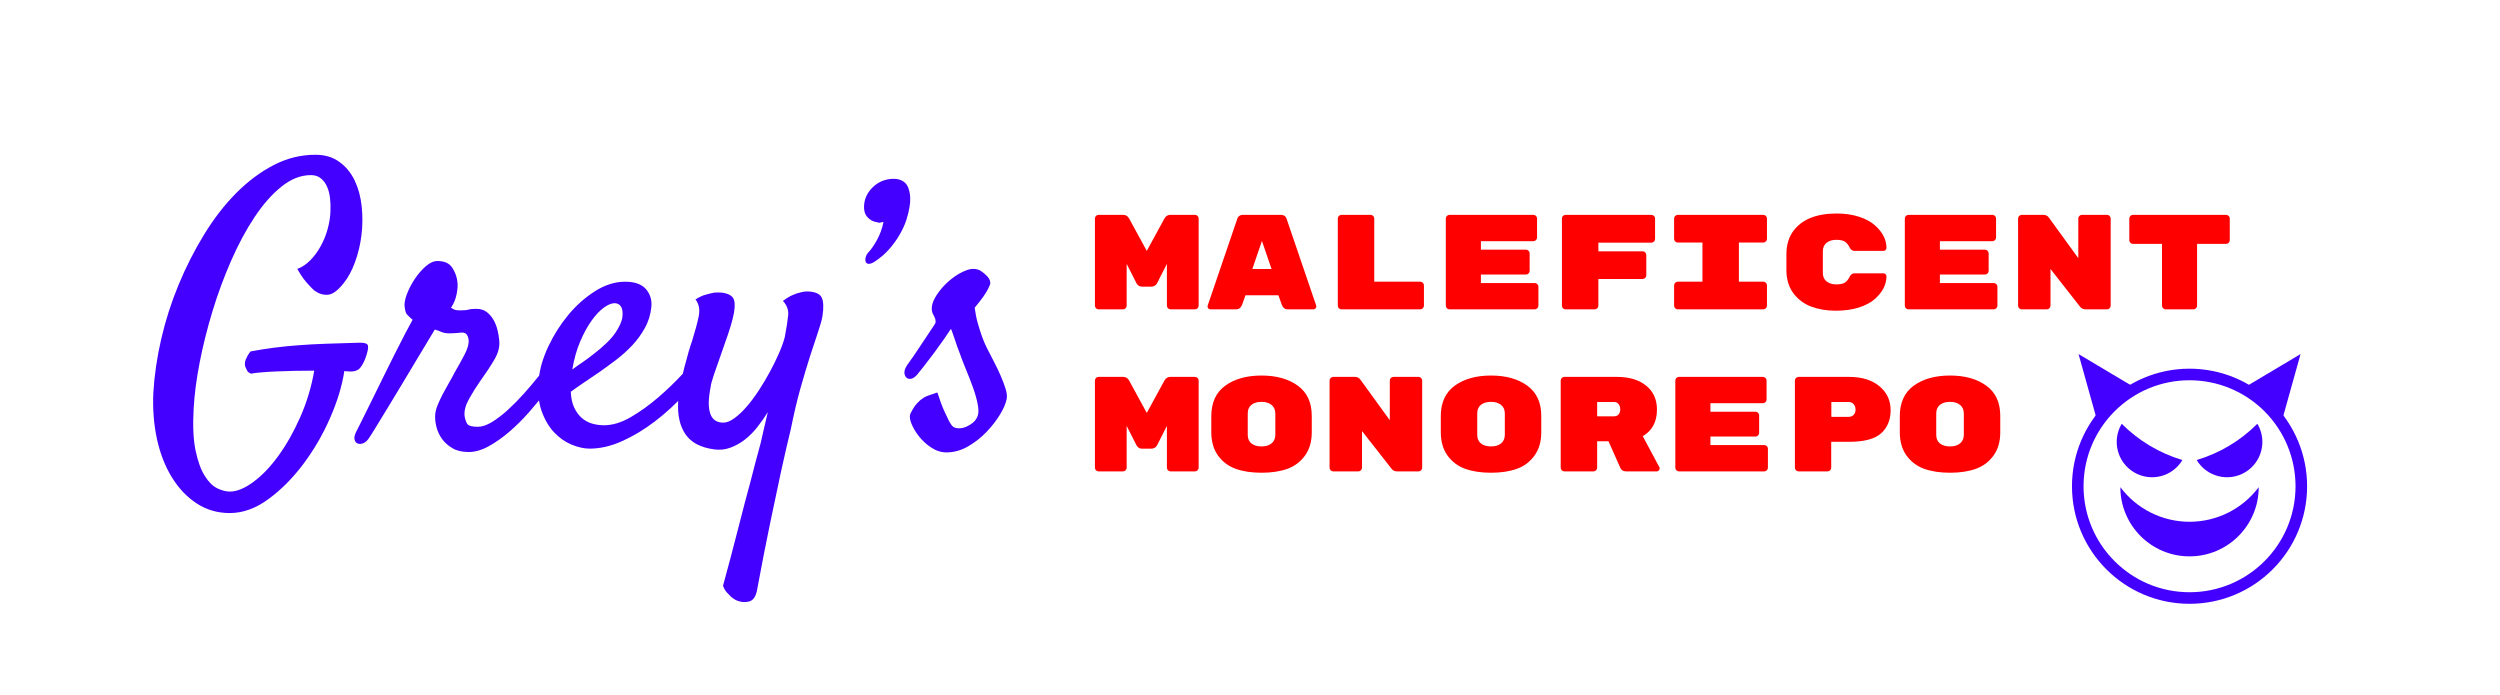
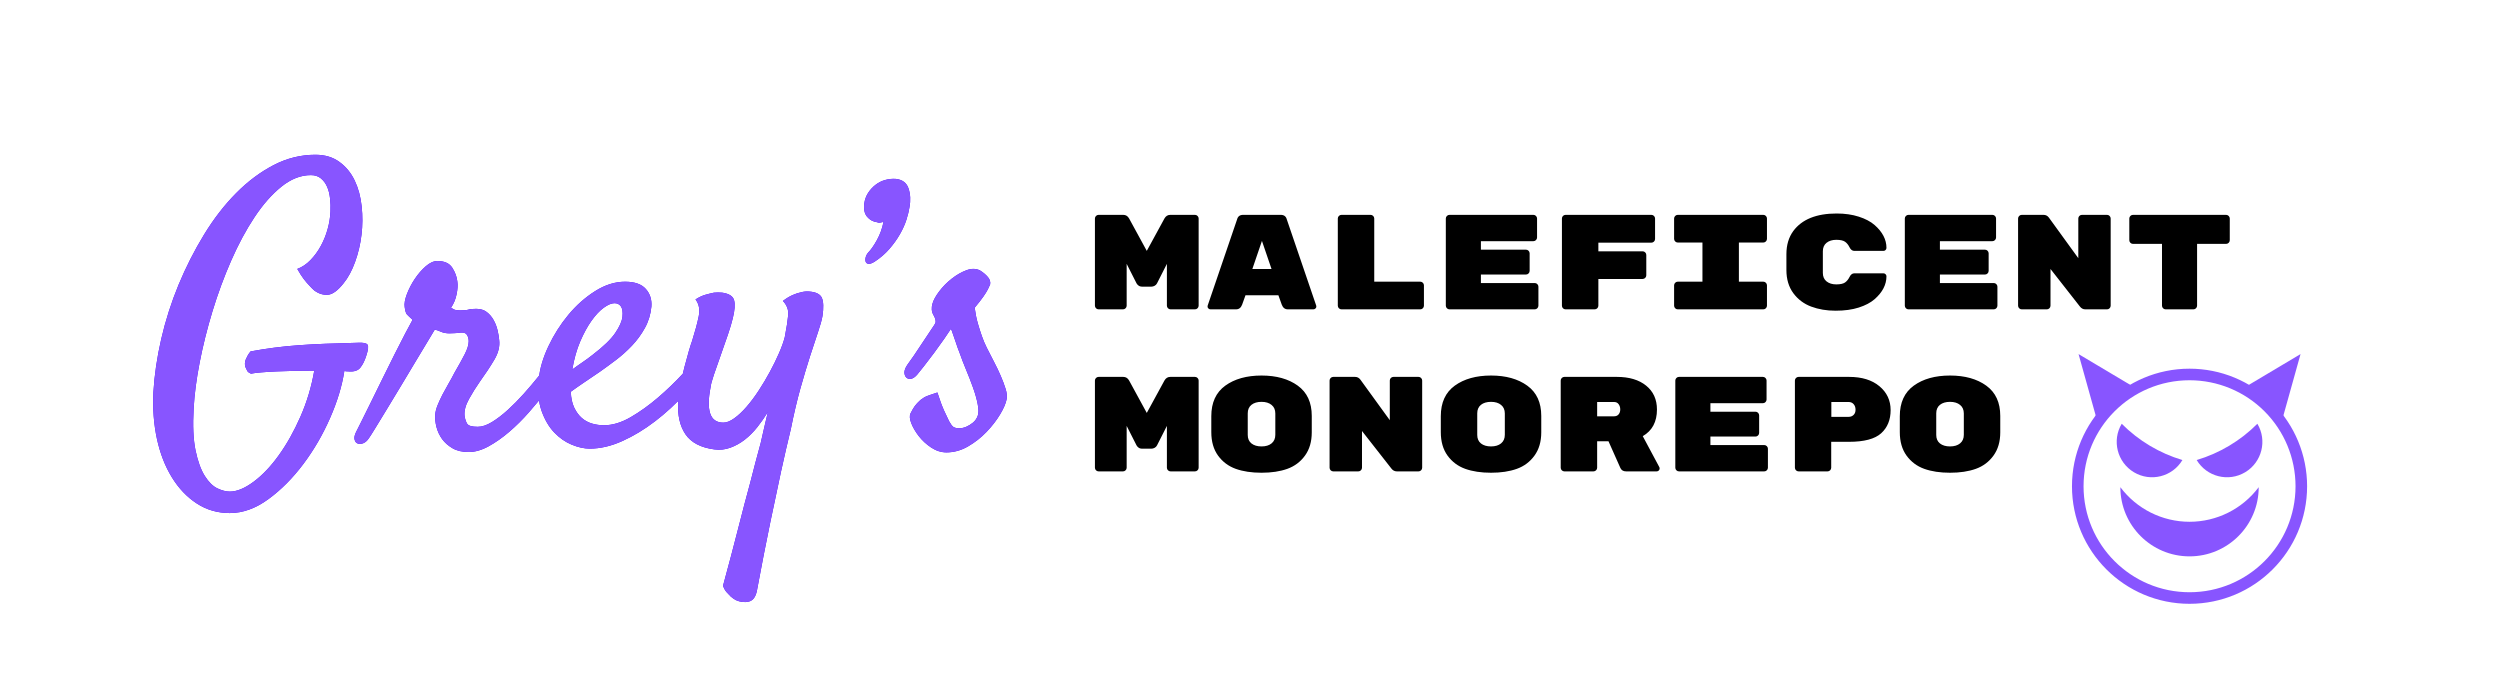
<svg xmlns="http://www.w3.org/2000/svg" version="1.1" viewBox="0.0 0.0 864.0 240.0" fill="none" stroke="none" stroke-linecap="square" stroke-miterlimit="10">
  <clipPath id="p.0">
    <path d="m0 0l864.0 0l0 240.0l-864.0 0l0 -240.0z" clip-rule="nonzero" />
  </clipPath>
  <g clip-path="url(#p.0)">
    <path fill="#000000" fill-opacity="0.0" d="m0 0l864.0 0l0 240.0l-864.0 0z" fill-rule="evenodd" />
    <path fill="#000000" fill-opacity="0.0" d="m41.92 14.924l436.85 0l0 139.15l-436.85 0z" fill-rule="evenodd" />
    <path fill="#4400ff" d="m79.435 177.315q-6.375 0 -11.453 -3.328q-5.078 -3.312 -8.594 -9.047q-3.516 -5.719 -5.156 -13.266q-1.625 -7.562 -1.234 -16.031q0.531 -8.984 2.734 -18.547q2.219 -9.578 5.984 -18.688q3.781 -9.109 8.797 -17.312q5.016 -8.203 11.062 -14.312q6.062 -6.125 12.953 -9.703q6.906 -3.594 14.469 -3.594q4.938 0 8.312 2.484q3.391 2.469 5.281 6.438q1.891 3.969 2.406 8.922q0.531 4.953 -0.062 9.828q-0.578 4.875 -2.219 9.375q-1.625 4.484 -3.969 7.359q-2.984 3.766 -5.391 3.969q-2.406 0.188 -4.625 -1.375q-0.906 -0.781 -1.828 -1.812q-0.906 -0.922 -1.953 -2.281q-1.031 -1.375 -2.203 -3.453q2.469 -0.906 4.547 -3.047q2.094 -2.156 3.578 -4.891q1.5 -2.734 2.344 -5.797q0.859 -3.062 0.984 -6.047q0.125 -2.344 -0.141 -4.625q-0.25 -2.281 -1.031 -4.031q-0.781 -1.766 -2.156 -2.875q-1.359 -1.109 -3.438 -1.109q-5.219 0 -10.172 3.984q-4.938 3.969 -9.297 10.547q-4.359 6.562 -8.078 15.031q-3.703 8.453 -6.438 17.438q-2.734 8.984 -4.438 17.719q-1.688 8.719 -2.078 15.875q-0.516 8.984 0.656 14.578q1.172 5.609 3.188 8.797q2.016 3.188 4.359 4.297q2.344 1.109 4.297 1.109q3.641 0 8.203 -3.391q4.562 -3.375 8.719 -9.172q4.172 -5.797 7.484 -13.344q3.328 -7.562 4.766 -15.891q-3.266 0 -6.594 0.062q-3.312 0.062 -6.312 0.203q-2.984 0.125 -5.328 0.328q-2.344 0.188 -3.641 0.453q-0.922 -0.391 -1.25 -0.906q-0.312 -0.531 -0.578 -1.188q-0.266 -0.516 -0.266 -1.297q0 -0.781 0.266 -1.438q0.266 -0.641 0.656 -1.359q0.391 -0.719 1.031 -1.5q4.172 -0.781 8.203 -1.297q4.047 -0.531 8.406 -0.844q4.359 -0.328 9.375 -0.516q5.016 -0.203 11.25 -0.344q2.609 -0.125 3.188 0.656q0.594 0.781 -0.453 3.906q-0.781 2.469 -2.016 4.031q-1.234 1.563 -4.094 1.313q-0.922 0 -1.438 -0.141q-1.172 7.688 -4.953 16.281q-3.766 8.594 -9.234 15.875q-5.469 7.297 -12.047 12.109q-6.578 4.828 -13.344 4.828zm48.169 -26.047q-0.906 1.438 -2.016 1.891q-1.109 0.453 -1.953 0.125q-0.844 -0.312 -1.094 -1.359q-0.266 -1.047 0.516 -2.609q0.391 -0.781 1.766 -3.516q1.359 -2.734 3.25 -6.562q1.875 -3.844 4.094 -8.328q2.219 -4.5 4.234 -8.531q2.016 -4.047 3.703 -7.234q1.703 -3.188 2.484 -4.625q-1.438 -1.297 -1.969 -1.875q-0.516 -0.594 -0.766 -2.547q-0.266 -1.703 0.766 -4.438q1.047 -2.734 2.734 -5.266q1.703 -2.547 3.781 -4.359q2.094 -1.828 4.047 -1.828q3.641 0 5.141 2.344q1.5 2.344 1.75 4.812q0.266 1.703 -0.266 4.312q-0.516 2.594 -1.938 4.672q0.391 0.266 1.031 0.594q0.656 0.328 2.094 0.328q2.078 0 2.922 -0.266q0.844 -0.266 2.672 -0.266q2.219 0 3.641 1.109q1.438 1.109 2.344 2.734q0.922 1.625 1.375 3.516q0.453 1.891 0.578 3.453q0.391 3.25 -1.688 6.766q-2.078 3.516 -5.078 7.688q-1.828 2.609 -3.656 5.859q-1.812 3.25 -1.547 5.859q0.25 1.688 0.906 2.734q0.656 1.047 3.641 1.047q2.219 0 4.891 -1.625q2.672 -1.641 5.469 -4.172q2.797 -2.547 5.531 -5.594q2.734 -3.062 5.078 -5.984q2.344 -2.938 3.969 -5.281q1.625 -2.344 2.406 -3.391q0.656 -1.047 1.688 -1.438q1.047 -0.391 1.828 0q0.781 0.391 0.969 1.562q0.203 1.172 -0.969 3.125q-0.781 1.312 -2.672 4.172q-1.875 2.859 -4.547 6.375q-2.672 3.516 -5.938 7.234q-3.25 3.703 -6.828 6.766q-3.578 3.062 -7.156 5.016q-3.578 1.953 -6.844 1.953q-3.375 0 -5.594 -1.312q-2.219 -1.297 -3.594 -3.172q-1.359 -1.891 -1.953 -4.172q-0.578 -2.281 -0.438 -4.234q0.125 -1.562 0.844 -3.312q0.719 -1.766 1.688 -3.656q0.984 -1.891 2.078 -3.766q1.109 -1.891 2.031 -3.719q2.203 -3.781 3.562 -6.438q1.375 -2.672 1.375 -4.5q0 -1.172 -0.516 -2.078q-0.516 -0.922 -1.688 -0.922q-0.781 0 -1.109 0.078q-0.328 0.062 -0.656 0.062q-0.328 0 -0.922 0.062q-0.578 0.062 -1.75 0.062q-1.688 0 -2.859 -0.516q-1.172 -0.531 -2.219 -0.781q-0.516 0.906 -2.344 3.906q-1.812 2.984 -4.234 7.031q-2.406 4.031 -5.078 8.469q-2.656 4.422 -5.0 8.266q-2.344 3.828 -3.969 6.5q-1.641 2.672 -2.031 3.188zm118.102 -26.422q-3.906 5.719 -8.859 11.125q-4.938 5.406 -10.484 9.641q-5.531 4.234 -11.328 6.828q-5.781 2.609 -11.25 2.609q-2.875 0 -6.203 -1.375q-3.312 -1.359 -6.047 -4.219q-2.734 -2.875 -4.359 -7.422q-1.625 -4.562 -0.969 -11.078q0.516 -5.328 3.312 -11.25q2.797 -5.938 6.891 -10.875q4.109 -4.953 9.25 -8.203q5.156 -3.266 10.359 -3.266q4.953 0 7.156 2.484q2.219 2.469 1.953 6.109q-0.391 4.047 -2.281 7.438q-1.875 3.375 -4.484 6.109q-2.609 2.734 -5.547 4.953q-2.922 2.203 -5.516 4.031q-2.875 1.953 -5.484 3.719q-2.594 1.75 -4.547 3.188q0.125 3.25 1.172 5.469q1.047 2.203 2.609 3.578q1.562 1.359 3.578 1.953q2.016 0.578 4.094 0.578q4.438 0 9.25 -2.797q4.812 -2.797 9.438 -6.766q4.625 -3.969 8.594 -8.266q3.969 -4.297 6.578 -7.422q0.906 -1.047 1.875 -1.234q0.984 -0.203 1.562 0.25q0.594 0.453 0.594 1.562q0 1.109 -0.906 2.547zm-33.328 -20.062q-1.562 0 -3.719 1.562q-2.141 1.562 -4.234 4.5q-2.078 2.922 -3.906 7.156q-1.812 4.234 -2.734 9.703q1.562 -1.172 3.391 -2.406q1.828 -1.234 3.641 -2.672q5.609 -4.297 7.812 -7.547q2.219 -3.266 2.484 -5.609q0.25 -2.469 -0.531 -3.578q-0.781 -1.109 -2.203 -1.109zm58.201 -0.781q1.688 -1.297 3.312 -2.016q1.625 -0.719 2.938 -0.969q1.422 -0.391 2.859 -0.266q3.516 0.266 4.359 2.219q0.844 1.953 0.203 6.25q-0.391 2.203 -1.562 5.594q-1.172 3.391 -2.734 8.281q-1.562 4.875 -3.328 11.125q-1.75 6.25 -3.312 14.062q-1.562 6.375 -3.391 14.703q-1.562 7.297 -3.719 17.578q-2.141 10.297 -4.609 23.578q-0.656 3.25 -2.812 3.766q-2.141 0.531 -4.484 -0.516q-0.906 -0.516 -1.688 -1.172q-0.656 -0.656 -1.438 -1.5q-0.781 -0.844 -1.297 -2.281q2.984 -10.938 5.266 -19.922q2.281 -8.984 4.109 -15.625q1.953 -7.672 3.641 -13.797q0.656 -2.734 1.234 -5.406q0.594 -2.672 1.234 -5.266q-1.688 2.734 -3.641 5.203q-1.953 2.469 -4.297 4.297q-2.344 1.828 -5.016 2.797q-2.672 0.984 -5.531 0.594q-7.031 -0.922 -9.969 -5.219q-2.922 -4.297 -2.531 -11.188q0.125 -2.734 0.781 -5.984q0.656 -3.266 1.438 -6.25q0.781 -3.0 1.484 -5.406q0.719 -2.422 1.109 -3.453q1.562 -4.953 2.281 -8.469q0.719 -3.516 -1.109 -5.859q1.828 -1.172 3.453 -1.625q1.625 -0.453 2.938 -0.719q1.422 -0.125 2.859 0q3.516 0.516 4.094 2.609q0.594 2.078 -0.453 6.25q-0.516 2.203 -1.688 5.656q-1.172 3.453 -2.484 7.109q-1.297 3.641 -2.344 6.703q-1.031 3.047 -1.156 4.359q-1.172 5.859 -0.141 9.047q1.047 3.188 4.562 3.188q1.688 0 3.766 -1.5q2.094 -1.5 4.234 -3.969q2.156 -2.469 4.234 -5.656q2.094 -3.203 3.844 -6.453q1.766 -3.25 3.125 -6.375q1.375 -3.125 2.016 -5.609q0.922 -4.812 1.172 -7.547q0.266 -2.734 -1.812 -4.953zm32.54 -27.203q-2.078 -0.266 -3.453 -1.891q-1.359 -1.625 -0.969 -4.625q0.266 -1.953 1.297 -3.578q1.047 -1.625 2.547 -2.797q1.5 -1.172 3.312 -1.688q1.828 -0.531 3.781 -0.391q3.391 0.391 4.359 3.328q0.984 2.922 0.328 6.438q-0.266 1.812 -1.047 4.297q-0.781 2.469 -2.281 5.078q-1.484 2.594 -3.641 5.078q-2.141 2.469 -5.141 4.422q-1.297 0.781 -2.016 0.719q-0.719 -0.078 -0.984 -0.656q-0.25 -0.594 -0.062 -1.5q0.203 -0.906 0.844 -1.688q1.438 -1.438 3.062 -4.359q1.625 -2.938 2.281 -6.312q-0.656 0.125 -1.172 0.266q-0.516 0.125 -1.047 -0.141zm26.306 70.703q0.781 0.516 2.016 0.516q1.234 0 2.469 -0.516q1.25 -0.531 2.344 -1.438q1.109 -0.906 1.641 -2.344q0.516 -1.438 -0.016 -4.094q-0.516 -2.672 -1.625 -5.734q-1.094 -3.062 -2.406 -6.188q-1.297 -3.125 -2.203 -5.734q-0.781 -1.953 -1.312 -3.641q-0.516 -1.438 -0.969 -2.797q-0.453 -1.375 -0.719 -1.891q-0.656 1.047 -2.281 3.391q-1.625 2.344 -3.516 4.891q-1.891 2.531 -3.578 4.688q-1.688 2.141 -2.344 2.922q-1.047 1.172 -2.031 1.375q-0.969 0.188 -1.625 -0.391q-0.641 -0.594 -0.703 -1.703q-0.062 -1.109 0.969 -2.672q0.781 -1.047 2.344 -3.312q1.562 -2.281 3.125 -4.688q1.562 -2.422 2.859 -4.297q1.312 -1.891 1.438 -2.281q0.266 -1.047 -0.719 -2.734q-0.969 -1.703 -0.312 -3.906q0.516 -1.828 2.328 -4.234q1.828 -2.406 4.297 -4.359q2.484 -1.953 5.078 -2.922q2.609 -0.984 4.703 0.047q1.688 1.047 2.719 2.281q1.047 1.234 0.797 2.547q-0.266 0.641 -0.781 1.688q-0.531 1.047 -1.578 2.547q-1.031 1.484 -2.984 3.828q0.391 3.0 1.109 5.484q0.719 2.469 1.359 4.281q0.781 2.219 1.703 4.047q1.172 2.344 2.469 4.812q1.297 2.469 2.344 4.891q1.047 2.406 1.688 4.484q0.656 2.078 0.391 3.516q-0.391 2.219 -2.281 5.344q-1.875 3.125 -4.688 6.062q-2.797 2.922 -6.375 5.0q-3.578 2.078 -7.484 2.078q-2.734 0 -5.281 -1.688q-2.531 -1.688 -4.297 -3.969q-1.75 -2.281 -2.594 -4.484q-0.844 -2.219 -0.203 -3.391q0.781 -1.562 1.438 -2.469q0.656 -0.922 1.953 -2.094q0.516 -0.391 1.297 -0.906q0.656 -0.391 1.828 -0.781q1.172 -0.391 2.734 -0.922q1.297 4.047 2.344 6.328q1.047 2.266 1.688 3.578q0.781 1.422 1.438 1.953z" fill-rule="nonzero" />
    <path fill="#000000" fill-opacity="0.0" d="m367.5 53.11l463.78 0l0 139.15l-463.78 0z" fill-rule="evenodd" />
-     <path fill="#ff0000" d="m404.453 74.254l8.531 0q0.516 0 0.891 0.375q0.375 0.375 0.375 0.875l0 30.141q0 0.516 -0.375 0.891q-0.375 0.375 -0.891 0.375l-8.438 0q-0.516 0 -0.891 -0.375q-0.375 -0.375 -0.375 -0.891l0 -14.453l-3.406 6.719q-0.281 0.562 -0.844 0.859q-0.562 0.297 -1.109 0.297l-3.172 0q-0.797 0 -1.312 -0.406q-0.516 -0.422 -0.656 -0.75l-3.406 -6.719l0 14.453q0 0.516 -0.375 0.891q-0.375 0.375 -0.875 0.375l-8.453 0q-0.516 0 -0.891 -0.375q-0.375 -0.375 -0.375 -0.891l0 -30.141q0 -0.5 0.375 -0.875q0.375 -0.375 0.891 -0.375l8.531 0q1.312 0 2.016 1.25l6.109 11.203l6.109 -11.203q0.703 -1.25 2.016 -1.25zm22.72 32.656l-8.828 0q-0.422 0 -0.719 -0.297q-0.297 -0.312 -0.297 -0.594q0 -0.281 0.047 -0.422l10.172 -29.812q0.406 -1.531 2.094 -1.531l12.969 0q1.688 0 2.094 1.531l10.172 29.812q0.047 0.141 0.047 0.422q0 0.281 -0.297 0.594q-0.297 0.297 -0.719 0.297l-8.828 0q-1.484 0 -2.094 -1.594l-1.172 -3.266l-11.375 0l-1.172 3.266q-0.609 1.594 -2.094 1.594zm12.266 -13.953l-3.312 -9.703l-3.312 9.703l6.625 0zm35.501 4.391l15.906 0q0.516 0 0.891 0.375q0.375 0.375 0.375 0.875l0 7.047q0 0.516 -0.375 0.891q-0.375 0.375 -0.891 0.375l-27.234 0q-0.516 0 -0.891 -0.375q-0.375 -0.375 -0.375 -0.891l0 -30.141q0 -0.5 0.375 -0.875q0.375 -0.375 0.891 -0.375l10.078 0q0.5 0 0.875 0.375q0.375 0.375 0.375 0.875l0 21.844zm36.861 0.469l18.625 0q0.5 0 0.875 0.375q0.375 0.375 0.375 0.875l0 6.578q0 0.516 -0.375 0.891q-0.375 0.375 -0.875 0.375l-29.5 0q-0.5 0 -0.875 -0.375q-0.375 -0.375 -0.375 -0.891l0 -30.141q0 -0.5 0.375 -0.875q0.375 -0.375 0.875 -0.375l29.031 0q0.5 0 0.875 0.375q0.375 0.375 0.375 0.875l0 6.578q0 0.516 -0.375 0.891q-0.375 0.375 -0.875 0.375l-18.156 0l0 2.938l15.578 0q0.516 0 0.891 0.375q0.375 0.375 0.375 0.891l0 6.062q0 0.516 -0.375 0.891q-0.375 0.375 -0.891 0.375l-15.578 0l0 2.938zm29.251 -23.562l29.672 0q0.516 0 0.891 0.375q0.375 0.375 0.375 0.875l0 7.094q0 0.516 -0.375 0.891q-0.375 0.375 -0.891 0.375l-18.328 0l0 2.984l15.297 0q0.516 0 0.891 0.375q0.375 0.375 0.375 0.891l0 7.047q0 0.5 -0.375 0.875q-0.375 0.375 -0.891 0.375l-15.297 0l0 9.234q0 0.516 -0.375 0.891q-0.375 0.375 -0.891 0.375l-10.078 0q-0.516 0 -0.891 -0.375q-0.359 -0.375 -0.359 -0.891l0 -30.141q0 -0.5 0.359 -0.875q0.375 -0.375 0.891 -0.375zm68.361 9.562l-8.453 0l0 13.531l8.453 0q0.5 0 0.875 0.375q0.375 0.375 0.375 0.875l0 7.047q0 0.516 -0.375 0.891q-0.375 0.375 -0.875 0.375l-29.594 0q-0.5 0 -0.875 -0.375q-0.375 -0.375 -0.375 -0.891l0 -7.047q0 -0.5 0.375 -0.875q0.375 -0.375 0.875 -0.375l8.547 0l0 -13.531l-8.547 0q-0.5 0 -0.875 -0.375q-0.375 -0.375 -0.375 -0.891l0 -7.047q0 -0.5 0.375 -0.875q0.375 -0.375 0.875 -0.375l29.594 0q0.5 0 0.875 0.375q0.375 0.375 0.375 0.875l0 7.047q0 0.516 -0.375 0.891q-0.375 0.375 -0.875 0.375zm20.564 3.031l0 7.469q0 1.906 1.281 2.938q1.297 1.031 3.359 1.031q2.078 0 3.016 -0.656q0.938 -0.656 1.562 -1.906q0.625 -1.266 1.656 -1.266l10.078 0q0.422 0 0.719 0.312q0.312 0.297 0.312 0.703q0 4.344 -4.109 7.938q-2.047 1.781 -5.453 2.875q-3.406 1.094 -8.031 1.094q-4.625 0 -8.422 -1.422q-3.797 -1.422 -6.188 -4.656q-2.375 -3.25 -2.375 -7.969l0 -5.5q0 -4.719 2.375 -7.984q4.484 -6.062 14.984 -6.062q4.25 0 7.656 1.094q3.406 1.094 5.453 2.875q4.109 3.594 4.109 7.922q0 0.422 -0.312 0.734q-0.297 0.297 -0.719 0.297l-10.078 0q-1.031 0 -1.656 -1.25q-0.625 -1.266 -1.562 -1.922q-0.938 -0.656 -3.016 -0.656q-2.062 0 -3.359 1.031q-1.281 1.031 -1.281 2.938zm40.455 10.969l18.625 0q0.5 0 0.875 0.375q0.375 0.375 0.375 0.875l0 6.578q0 0.516 -0.375 0.891q-0.375 0.375 -0.875 0.375l-29.5 0q-0.5 0 -0.875 -0.375q-0.375 -0.375 -0.375 -0.891l0 -30.141q0 -0.5 0.375 -0.875q0.375 -0.375 0.875 -0.375l29.031 0q0.5 0 0.875 0.375q0.375 0.375 0.375 0.875l0 6.578q0 0.516 -0.375 0.891q-0.375 0.375 -0.875 0.375l-18.156 0l0 2.938l15.578 0q0.516 0 0.891 0.375q0.375 0.375 0.375 0.891l0 6.062q0 0.516 -0.375 0.891q-0.375 0.375 -0.891 0.375l-15.578 0l0 2.938zm49.08 -23.562l8.688 0q0.516 0 0.875 0.375q0.375 0.375 0.375 0.875l0 30.141q0 0.516 -0.375 0.891q-0.359 0.375 -0.875 0.375l-7.516 0q-1.125 0 -1.875 -0.984l-10.156 -12.969l0 12.688q0 0.516 -0.375 0.891q-0.375 0.375 -0.891 0.375l-8.672 0q-0.516 0 -0.891 -0.375q-0.375 -0.375 -0.375 -0.891l0 -30.141q0 -0.5 0.375 -0.875q0.375 -0.375 0.891 -0.375l7.547 0q1.125 0 1.828 0.938l10.172 14.031l0 -13.719q0 -0.5 0.359 -0.875q0.375 -0.375 0.891 -0.375zm17.642 0l32.188 0q0.516 0 0.891 0.375q0.375 0.375 0.375 0.875l0 7.516q0 0.516 -0.375 0.891q-0.375 0.375 -0.891 0.375l-10.031 0l0 21.359q0 0.516 -0.375 0.891q-0.375 0.375 -0.875 0.375l-9.625 0q-0.5 0 -0.875 -0.375q-0.375 -0.375 -0.375 -0.891l0 -21.359l-10.031 0q-0.516 0 -0.891 -0.375q-0.375 -0.375 -0.375 -0.891l0 -7.516q0 -0.5 0.375 -0.875q0.375 -0.375 0.891 -0.375z" fill-rule="nonzero" />
-     <path fill="#ff0000" d="m404.453 130.254l8.531 0q0.516 0 0.891 0.375q0.375 0.375 0.375 0.875l0 30.141q0 0.516 -0.375 0.891q-0.375 0.375 -0.891 0.375l-8.438 0q-0.516 0 -0.891 -0.375q-0.375 -0.375 -0.375 -0.891l0 -14.453l-3.406 6.719q-0.281 0.562 -0.844 0.859q-0.562 0.297 -1.109 0.297l-3.172 0q-0.797 0 -1.312 -0.406q-0.516 -0.422 -0.656 -0.75l-3.406 -6.719l0 14.453q0 0.516 -0.375 0.891q-0.375 0.375 -0.875 0.375l-8.453 0q-0.516 0 -0.891 -0.375q-0.375 -0.375 -0.375 -0.891l0 -30.141q0 -0.5 0.375 -0.875q0.375 -0.375 0.891 -0.375l8.531 0q1.312 0 2.016 1.25l6.109 11.203l6.109 -11.203q0.703 -1.25 2.016 -1.25zm48.892 13.484l0 5.688q0 4.812 -2.344 8.031q-2.328 3.219 -6.109 4.578q-3.766 1.344 -8.906 1.344q-5.125 0 -8.906 -1.344q-3.781 -1.359 -6.125 -4.578q-2.328 -3.219 -2.328 -8.125l0 -5.5q0 -7.047 4.828 -10.547q4.828 -3.5 12.531 -3.5q7.703 0 12.531 3.5q4.828 3.5 4.828 10.453zm-22.125 -0.891l0 7.469q0 1.906 1.281 2.938q1.297 1.031 3.484 1.031q2.188 0 3.469 -1.047q1.297 -1.062 1.297 -2.969l0 -7.375q0 -1.906 -1.297 -2.953q-1.281 -1.062 -3.469 -1.062q-2.188 0 -3.484 1.031q-1.281 1.031 -1.281 2.938zm50.345 -12.594l8.688 0q0.516 0 0.875 0.375q0.375 0.375 0.375 0.875l0 30.141q0 0.516 -0.375 0.891q-0.359 0.375 -0.875 0.375l-7.516 0q-1.125 0 -1.875 -0.984l-10.156 -12.969l0 12.688q0 0.516 -0.375 0.891q-0.375 0.375 -0.891 0.375l-8.672 0q-0.516 0 -0.891 -0.375q-0.375 -0.375 -0.375 -0.891l0 -30.141q0 -0.5 0.375 -0.875q0.375 -0.375 0.891 -0.375l7.547 0q1.125 0 1.828 0.938l10.172 14.031l0 -13.719q0 -0.5 0.359 -0.875q0.375 -0.375 0.891 -0.375zm51.095 13.484l0 5.688q0 4.812 -2.344 8.031q-2.328 3.219 -6.109 4.578q-3.766 1.344 -8.906 1.344q-5.125 0 -8.906 -1.344q-3.781 -1.359 -6.125 -4.578q-2.328 -3.219 -2.328 -8.125l0 -5.5q0 -7.047 4.828 -10.547q4.828 -3.5 12.531 -3.5q7.703 0 12.531 3.5q4.828 3.5 4.828 10.453zm-22.125 -0.891l0 7.469q0 1.906 1.281 2.938q1.297 1.031 3.484 1.031q2.188 0 3.469 -1.047q1.297 -1.062 1.297 -2.969l0 -7.375q0 -1.906 -1.297 -2.953q-1.281 -1.062 -3.469 -1.062q-2.188 0 -3.484 1.031q-1.281 1.031 -1.281 2.938zm62.939 18.609q0.094 0.188 0.094 0.516q0 0.328 -0.297 0.641q-0.297 0.297 -0.719 0.297l-10.594 0q-1.406 0 -1.953 -1.172l-4.109 -9.234l-3.922 0l0 9.141q0 0.516 -0.375 0.891q-0.375 0.375 -0.891 0.375l-10.078 0q-0.5 0 -0.875 -0.375q-0.375 -0.375 -0.375 -0.891l0 -30.141q0 -0.5 0.375 -0.875q0.375 -0.375 0.875 -0.375l18.156 0q6.391 0 10.125 3.031q3.734 3.031 3.734 8.25q0 6.359 -4.906 9.203l5.734 10.719zm-21.5 -22.531l0 4.953l5.828 0q1.031 0 1.594 -0.672q0.562 -0.688 0.562 -1.703q0 -1.031 -0.547 -1.797q-0.531 -0.781 -1.609 -0.781l-5.828 0zm39.142 14.891l18.625 0q0.5 0 0.875 0.375q0.375 0.375 0.375 0.875l0 6.578q0 0.516 -0.375 0.891q-0.375 0.375 -0.875 0.375l-29.5 0q-0.5 0 -0.875 -0.375q-0.375 -0.375 -0.375 -0.891l0 -30.141q0 -0.5 0.375 -0.875q0.375 -0.375 0.875 -0.375l29.031 0q0.5 0 0.875 0.375q0.375 0.375 0.375 0.875l0 6.578q0 0.516 -0.375 0.891q-0.375 0.375 -0.875 0.375l-18.156 0l0 2.938l15.578 0q0.516 0 0.891 0.375q0.375 0.375 0.375 0.891l0 6.062q0 0.516 -0.375 0.891q-0.375 0.375 -0.891 0.375l-15.578 0l0 2.938zm30.47 -23.562l17.453 0q6.625 0 10.484 3.219q3.875 3.219 3.875 8.266q0 5.031 -3.266 8.0q-3.266 2.953 -11.094 2.953l-6.172 0l0 8.953q0 0.516 -0.375 0.891q-0.359 0.375 -0.875 0.375l-10.031 0q-0.516 0 -0.891 -0.375q-0.375 -0.375 -0.375 -0.891l0 -30.141q0 -0.5 0.375 -0.875q0.375 -0.375 0.891 -0.375zm11.328 8.672l0 5.141l5.938 0q1.062 0 1.734 -0.656q0.688 -0.656 0.688 -1.812q0 -1.172 -0.656 -1.922q-0.656 -0.75 -1.766 -0.75l-5.938 0zm58.376 4.812l0 5.688q0 4.812 -2.344 8.031q-2.328 3.219 -6.109 4.578q-3.766 1.344 -8.906 1.344q-5.125 0 -8.906 -1.344q-3.781 -1.359 -6.125 -4.578q-2.328 -3.219 -2.328 -8.125l0 -5.5q0 -7.047 4.828 -10.547q4.828 -3.5 12.531 -3.5q7.703 0 12.531 3.5q4.828 3.5 4.828 10.453zm-22.125 -0.891l0 7.469q0 1.906 1.281 2.938q1.297 1.031 3.484 1.031q2.188 0 3.469 -1.047q1.297 -1.062 1.297 -2.969l0 -7.375q0 -1.906 -1.297 -2.953q-1.281 -1.062 -3.469 -1.062q-2.188 0 -3.484 1.031q-1.281 1.031 -1.281 2.938z" fill-rule="nonzero" />
+     <path fill="#000000" d="m404.453 74.254l8.531 0q0.516 0 0.891 0.375q0.375 0.375 0.375 0.875l0 30.141q0 0.516 -0.375 0.891q-0.375 0.375 -0.891 0.375l-8.438 0q-0.516 0 -0.891 -0.375q-0.375 -0.375 -0.375 -0.891l0 -14.453l-3.406 6.719q-0.281 0.562 -0.844 0.859q-0.562 0.297 -1.109 0.297l-3.172 0q-0.797 0 -1.312 -0.406q-0.516 -0.422 -0.656 -0.75l-3.406 -6.719l0 14.453q0 0.516 -0.375 0.891q-0.375 0.375 -0.875 0.375l-8.453 0q-0.516 0 -0.891 -0.375q-0.375 -0.375 -0.375 -0.891l0 -30.141q0 -0.5 0.375 -0.875q0.375 -0.375 0.891 -0.375l8.531 0q1.312 0 2.016 1.25l6.109 11.203l6.109 -11.203q0.703 -1.25 2.016 -1.25zm22.72 32.656l-8.828 0q-0.422 0 -0.719 -0.297q-0.297 -0.312 -0.297 -0.594q0 -0.281 0.047 -0.422l10.172 -29.812q0.406 -1.531 2.094 -1.531l12.969 0q1.688 0 2.094 1.531l10.172 29.812q0.047 0.141 0.047 0.422q0 0.281 -0.297 0.594q-0.297 0.297 -0.719 0.297l-8.828 0q-1.484 0 -2.094 -1.594l-1.172 -3.266l-11.375 0l-1.172 3.266q-0.609 1.594 -2.094 1.594zm12.266 -13.953l-3.312 -9.703l-3.312 9.703l6.625 0zm35.501 4.391l15.906 0q0.516 0 0.891 0.375q0.375 0.375 0.375 0.875l0 7.047q0 0.516 -0.375 0.891q-0.375 0.375 -0.891 0.375l-27.234 0q-0.516 0 -0.891 -0.375q-0.375 -0.375 -0.375 -0.891l0 -30.141q0 -0.5 0.375 -0.875q0.375 -0.375 0.891 -0.375l10.078 0q0.5 0 0.875 0.375q0.375 0.375 0.375 0.875l0 21.844zm36.861 0.469l18.625 0q0.5 0 0.875 0.375q0.375 0.375 0.375 0.875l0 6.578q0 0.516 -0.375 0.891q-0.375 0.375 -0.875 0.375l-29.5 0q-0.5 0 -0.875 -0.375q-0.375 -0.375 -0.375 -0.891l0 -30.141q0 -0.5 0.375 -0.875q0.375 -0.375 0.875 -0.375l29.031 0q0.5 0 0.875 0.375q0.375 0.375 0.375 0.875l0 6.578q0 0.516 -0.375 0.891q-0.375 0.375 -0.875 0.375l-18.156 0l0 2.938l15.578 0q0.516 0 0.891 0.375q0.375 0.375 0.375 0.891l0 6.062q0 0.516 -0.375 0.891q-0.375 0.375 -0.891 0.375l-15.578 0l0 2.938zm29.251 -23.562l29.672 0q0.516 0 0.891 0.375q0.375 0.375 0.375 0.875l0 7.094q0 0.516 -0.375 0.891q-0.375 0.375 -0.891 0.375l-18.328 0l0 2.984l15.297 0q0.516 0 0.891 0.375q0.375 0.375 0.375 0.891l0 7.047q0 0.5 -0.375 0.875q-0.375 0.375 -0.891 0.375l-15.297 0l0 9.234q0 0.516 -0.375 0.891q-0.375 0.375 -0.891 0.375l-10.078 0q-0.516 0 -0.891 -0.375q-0.359 -0.375 -0.359 -0.891l0 -30.141q0 -0.5 0.359 -0.875q0.375 -0.375 0.891 -0.375zm68.361 9.562l-8.453 0l0 13.531l8.453 0q0.5 0 0.875 0.375q0.375 0.375 0.375 0.875l0 7.047q0 0.516 -0.375 0.891q-0.375 0.375 -0.875 0.375l-29.594 0q-0.5 0 -0.875 -0.375q-0.375 -0.375 -0.375 -0.891l0 -7.047q0 -0.5 0.375 -0.875q0.375 -0.375 0.875 -0.375l8.547 0l0 -13.531l-8.547 0q-0.5 0 -0.875 -0.375q-0.375 -0.375 -0.375 -0.891l0 -7.047q0 -0.5 0.375 -0.875q0.375 -0.375 0.875 -0.375l29.594 0q0.5 0 0.875 0.375q0.375 0.375 0.375 0.875l0 7.047q0 0.516 -0.375 0.891q-0.375 0.375 -0.875 0.375zm20.564 3.031l0 7.469q0 1.906 1.281 2.938q1.297 1.031 3.359 1.031q2.078 0 3.016 -0.656q0.938 -0.656 1.562 -1.906q0.625 -1.266 1.656 -1.266l10.078 0q0.422 0 0.719 0.312q0.312 0.297 0.312 0.703q0 4.344 -4.109 7.938q-2.047 1.781 -5.453 2.875q-3.406 1.094 -8.031 1.094q-4.625 0 -8.422 -1.422q-3.797 -1.422 -6.188 -4.656q-2.375 -3.25 -2.375 -7.969l0 -5.5q0 -4.719 2.375 -7.984q4.484 -6.062 14.984 -6.062q4.25 0 7.656 1.094q3.406 1.094 5.453 2.875q4.109 3.594 4.109 7.922q0 0.422 -0.312 0.734q-0.297 0.297 -0.719 0.297l-10.078 0q-1.031 0 -1.656 -1.25q-0.625 -1.266 -1.562 -1.922q-0.938 -0.656 -3.016 -0.656q-2.062 0 -3.359 1.031q-1.281 1.031 -1.281 2.938zm40.455 10.969l18.625 0q0.5 0 0.875 0.375q0.375 0.375 0.375 0.875l0 6.578q0 0.516 -0.375 0.891q-0.375 0.375 -0.875 0.375l-29.5 0q-0.5 0 -0.875 -0.375q-0.375 -0.375 -0.375 -0.891l0 -30.141q0 -0.5 0.375 -0.875q0.375 -0.375 0.875 -0.375l29.031 0q0.5 0 0.875 0.375q0.375 0.375 0.375 0.875l0 6.578q0 0.516 -0.375 0.891q-0.375 0.375 -0.875 0.375l-18.156 0l0 2.938l15.578 0q0.516 0 0.891 0.375q0.375 0.375 0.375 0.891l0 6.062q0 0.516 -0.375 0.891q-0.375 0.375 -0.891 0.375l-15.578 0l0 2.938zm49.08 -23.562l8.688 0q0.516 0 0.875 0.375q0.375 0.375 0.375 0.875l0 30.141q0 0.516 -0.375 0.891q-0.359 0.375 -0.875 0.375l-7.516 0q-1.125 0 -1.875 -0.984l-10.156 -12.969l0 12.688q0 0.516 -0.375 0.891q-0.375 0.375 -0.891 0.375l-8.672 0q-0.516 0 -0.891 -0.375q-0.375 -0.375 -0.375 -0.891l0 -30.141q0 -0.5 0.375 -0.875q0.375 -0.375 0.891 -0.375l7.547 0q1.125 0 1.828 0.938l10.172 14.031l0 -13.719q0 -0.5 0.359 -0.875q0.375 -0.375 0.891 -0.375zm17.642 0l32.188 0q0.516 0 0.891 0.375q0.375 0.375 0.375 0.875l0 7.516q0 0.516 -0.375 0.891q-0.375 0.375 -0.891 0.375l-10.031 0l0 21.359q0 0.516 -0.375 0.891q-0.375 0.375 -0.875 0.375l-9.625 0q-0.5 0 -0.875 -0.375q-0.375 -0.375 -0.375 -0.891l0 -21.359l-10.031 0q-0.516 0 -0.891 -0.375q-0.375 -0.375 -0.375 -0.891l0 -7.516q0 -0.5 0.375 -0.875q0.375 -0.375 0.891 -0.375z" fill-rule="nonzero" />
+     <path fill="#000000" d="m404.453 130.254l8.531 0q0.516 0 0.891 0.375q0.375 0.375 0.375 0.875l0 30.141q0 0.516 -0.375 0.891q-0.375 0.375 -0.891 0.375l-8.438 0q-0.516 0 -0.891 -0.375q-0.375 -0.375 -0.375 -0.891l0 -14.453l-3.406 6.719q-0.281 0.562 -0.844 0.859q-0.562 0.297 -1.109 0.297l-3.172 0q-0.797 0 -1.312 -0.406q-0.516 -0.422 -0.656 -0.75l-3.406 -6.719l0 14.453q0 0.516 -0.375 0.891q-0.375 0.375 -0.875 0.375l-8.453 0q-0.516 0 -0.891 -0.375q-0.375 -0.375 -0.375 -0.891l0 -30.141q0 -0.5 0.375 -0.875q0.375 -0.375 0.891 -0.375l8.531 0q1.312 0 2.016 1.25l6.109 11.203l6.109 -11.203q0.703 -1.25 2.016 -1.25zm48.892 13.484l0 5.688q0 4.812 -2.344 8.031q-2.328 3.219 -6.109 4.578q-3.766 1.344 -8.906 1.344q-5.125 0 -8.906 -1.344q-3.781 -1.359 -6.125 -4.578q-2.328 -3.219 -2.328 -8.125l0 -5.5q0 -7.047 4.828 -10.547q4.828 -3.5 12.531 -3.5q7.703 0 12.531 3.5q4.828 3.5 4.828 10.453zm-22.125 -0.891l0 7.469q0 1.906 1.281 2.938q1.297 1.031 3.484 1.031q2.188 0 3.469 -1.047q1.297 -1.062 1.297 -2.969l0 -7.375q0 -1.906 -1.297 -2.953q-1.281 -1.062 -3.469 -1.062q-2.188 0 -3.484 1.031q-1.281 1.031 -1.281 2.938zm50.345 -12.594l8.688 0q0.516 0 0.875 0.375q0.375 0.375 0.375 0.875l0 30.141q0 0.516 -0.375 0.891q-0.359 0.375 -0.875 0.375l-7.516 0q-1.125 0 -1.875 -0.984l-10.156 -12.969l0 12.688q0 0.516 -0.375 0.891q-0.375 0.375 -0.891 0.375l-8.672 0q-0.516 0 -0.891 -0.375q-0.375 -0.375 -0.375 -0.891l0 -30.141q0 -0.5 0.375 -0.875q0.375 -0.375 0.891 -0.375l7.547 0q1.125 0 1.828 0.938l10.172 14.031l0 -13.719q0 -0.5 0.359 -0.875q0.375 -0.375 0.891 -0.375zm51.095 13.484l0 5.688q0 4.812 -2.344 8.031q-2.328 3.219 -6.109 4.578q-3.766 1.344 -8.906 1.344q-5.125 0 -8.906 -1.344q-3.781 -1.359 -6.125 -4.578q-2.328 -3.219 -2.328 -8.125l0 -5.5q0 -7.047 4.828 -10.547q4.828 -3.5 12.531 -3.5q7.703 0 12.531 3.5q4.828 3.5 4.828 10.453zm-22.125 -0.891l0 7.469q0 1.906 1.281 2.938q1.297 1.031 3.484 1.031q2.188 0 3.469 -1.047q1.297 -1.062 1.297 -2.969l0 -7.375q0 -1.906 -1.297 -2.953q-1.281 -1.062 -3.469 -1.062q-2.188 0 -3.484 1.031q-1.281 1.031 -1.281 2.938zm62.939 18.609q0.094 0.188 0.094 0.516q0 0.328 -0.297 0.641q-0.297 0.297 -0.719 0.297l-10.594 0q-1.406 0 -1.953 -1.172l-4.109 -9.234l-3.922 0l0 9.141q0 0.516 -0.375 0.891q-0.375 0.375 -0.891 0.375l-10.078 0q-0.5 0 -0.875 -0.375q-0.375 -0.375 -0.375 -0.891l0 -30.141q0 -0.5 0.375 -0.875q0.375 -0.375 0.875 -0.375l18.156 0q6.391 0 10.125 3.031q3.734 3.031 3.734 8.25q0 6.359 -4.906 9.203l5.734 10.719zm-21.5 -22.531l0 4.953l5.828 0q1.031 0 1.594 -0.672q0.562 -0.688 0.562 -1.703q0 -1.031 -0.547 -1.797q-0.531 -0.781 -1.609 -0.781l-5.828 0zm39.142 14.891l18.625 0q0.5 0 0.875 0.375q0.375 0.375 0.375 0.875l0 6.578q0 0.516 -0.375 0.891q-0.375 0.375 -0.875 0.375l-29.5 0q-0.5 0 -0.875 -0.375q-0.375 -0.375 -0.375 -0.891l0 -30.141q0 -0.5 0.375 -0.875q0.375 -0.375 0.875 -0.375l29.031 0q0.5 0 0.875 0.375q0.375 0.375 0.375 0.875l0 6.578q0 0.516 -0.375 0.891q-0.375 0.375 -0.875 0.375l-18.156 0l0 2.938l15.578 0q0.516 0 0.891 0.375q0.375 0.375 0.375 0.891l0 6.062q0 0.516 -0.375 0.891q-0.375 0.375 -0.891 0.375l-15.578 0l0 2.938zm30.47 -23.562l17.453 0q6.625 0 10.484 3.219q3.875 3.219 3.875 8.266q0 5.031 -3.266 8.0q-3.266 2.953 -11.094 2.953l-6.172 0l0 8.953q0 0.516 -0.375 0.891q-0.359 0.375 -0.875 0.375l-10.031 0q-0.516 0 -0.891 -0.375q-0.375 -0.375 -0.375 -0.891l0 -30.141q0 -0.5 0.375 -0.875q0.375 -0.375 0.891 -0.375zm11.328 8.672l0 5.141l5.938 0q1.062 0 1.734 -0.656q0.688 -0.656 0.688 -1.812q0 -1.172 -0.656 -1.922q-0.656 -0.75 -1.766 -0.75l-5.938 0zm58.376 4.812l0 5.688q0 4.812 -2.344 8.031q-2.328 3.219 -6.109 4.578q-3.766 1.344 -8.906 1.344q-5.125 0 -8.906 -1.344q-3.781 -1.359 -6.125 -4.578q-2.328 -3.219 -2.328 -8.125l0 -5.5q0 -7.047 4.828 -10.547q4.828 -3.5 12.531 -3.5q7.703 0 12.531 3.5q4.828 3.5 4.828 10.453zm-22.125 -0.891l0 7.469q0 1.906 1.281 2.938q1.297 1.031 3.484 1.031q2.188 0 3.469 -1.047q1.297 -1.062 1.297 -2.969l0 -7.375q0 -1.906 -1.297 -2.953q-1.281 -1.062 -3.469 -1.062q-2.188 0 -3.484 1.031q-1.281 1.031 -1.281 2.938z" fill-rule="nonzero" />
    <path fill="#000000" fill-opacity="0.0" d="m718.076 168.047l0 0c0 -21.335 17.295 -38.63 38.63 -38.63l0 0c10.245 0 20.071 4.07 27.315 11.314c7.245 7.245 11.314 17.07 11.314 27.315l0 0c0 21.335 -17.295 38.63 -38.63 38.63l0 0c-21.335 0 -38.63 -17.295 -38.63 -38.63z" fill-rule="evenodd" />
-     <path stroke="#4400ff" stroke-width="4.0" stroke-linejoin="round" stroke-linecap="butt" d="m718.076 168.047l0 0c0 -21.335 17.295 -38.63 38.63 -38.63l0 0c10.245 0 20.071 4.07 27.315 11.314c7.245 7.245 11.314 17.07 11.314 27.315l0 0c0 21.335 -17.295 38.63 -38.63 38.63l0 0c-21.335 0 -38.63 -17.295 -38.63 -38.63z" fill-rule="evenodd" />
-     <path fill="#4400ff" d="m780.148 146.453l0 0c3.462 5.792 1.572 13.294 -4.22 16.756c-5.792 3.462 -13.294 1.572 -16.756 -4.22l0 0c7.927 -2.365 15.138 -6.674 20.976 -12.535z" fill-rule="evenodd" />
-     <path fill="#4400ff" d="m733.266 146.453l0 0c-3.462 5.792 -1.572 13.294 4.22 16.756c5.792 3.462 13.294 1.572 16.756 -4.22l0 0c-7.927 -2.365 -15.138 -6.674 -20.976 -12.535z" fill-rule="evenodd" />
-     <path fill="#4400ff" d="m780.608 168.373l0 0c0 13.203 -10.703 23.906 -23.906 23.906c-13.203 0 -23.906 -10.703 -23.906 -23.906l0 0c5.643 7.524 14.5 11.953 23.906 11.953c9.406 0 18.262 -4.428 23.906 -11.953z" fill-rule="evenodd" />
-     <path fill="#4400ff" d="m775.683 133.914l19.386 -11.543l-6.063 21.717z" fill-rule="evenodd" />
-     <path fill="#4400ff" d="m737.731 133.914l-19.386 -11.543l6.063 21.717z" fill-rule="evenodd" />
+     <path stroke="#8855ff" stroke-width="4.0" stroke-linejoin="round" stroke-linecap="butt" d="m718.076 168.047l0 0c0 -21.335 17.295 -38.63 38.63 -38.63l0 0c10.245 0 20.071 4.07 27.315 11.314c7.245 7.245 11.314 17.07 11.314 27.315l0 0c0 21.335 -17.295 38.63 -38.63 38.63l0 0c-21.335 0 -38.63 -17.295 -38.63 -38.63z" fill-rule="evenodd" />
+     <path fill="#8855ff" d="m780.148 146.453l0 0c3.462 5.792 1.572 13.294 -4.22 16.756c-5.792 3.462 -13.294 1.572 -16.756 -4.22l0 0c7.927 -2.365 15.138 -6.674 20.976 -12.535z" fill-rule="evenodd" />
+     <path fill="#8855ff" d="m733.266 146.453l0 0c-3.462 5.792 -1.572 13.294 4.22 16.756c5.792 3.462 13.294 1.572 16.756 -4.22l0 0c-7.927 -2.365 -15.138 -6.674 -20.976 -12.535z" fill-rule="evenodd" />
+     <path fill="#8855ff" d="m780.608 168.373l0 0c0 13.203 -10.703 23.906 -23.906 23.906c-13.203 0 -23.906 -10.703 -23.906 -23.906l0 0c5.643 7.524 14.5 11.953 23.906 11.953c9.406 0 18.262 -4.428 23.906 -11.953z" fill-rule="evenodd" />
+     <path fill="#8855ff" d="m775.683 133.914l19.386 -11.543l-6.063 21.717z" fill-rule="evenodd" />
+     <path fill="#8855ff" d="m737.731 133.914l-19.386 -11.543l6.063 21.717z" fill-rule="evenodd" />
+     <path fill="#000000" fill-opacity="0.0" d="m41.92 14.924l436.85 0l0 139.15l-436.85 0z" fill-rule="evenodd" />
+     <path fill="#8855ff" d="m79.435 177.315q-6.375 0 -11.453 -3.328q-5.078 -3.312 -8.594 -9.047q-3.516 -5.719 -5.156 -13.266q-1.625 -7.562 -1.234 -16.031q0.531 -8.984 2.734 -18.547q2.219 -9.578 5.984 -18.688q3.781 -9.109 8.797 -17.312q5.016 -8.203 11.062 -14.312q6.062 -6.125 12.953 -9.703q6.906 -3.594 14.469 -3.594q4.938 0 8.312 2.484q3.391 2.469 5.281 6.438q1.891 3.969 2.406 8.922q0.531 4.953 -0.062 9.828q-0.578 4.875 -2.219 9.375q-1.625 4.484 -3.969 7.359q-2.984 3.766 -5.391 3.969q-2.406 0.188 -4.625 -1.375q-0.906 -0.781 -1.828 -1.812q-0.906 -0.922 -1.953 -2.281q-1.031 -1.375 -2.203 -3.453q2.469 -0.906 4.547 -3.047q2.094 -2.156 3.578 -4.891q1.5 -2.734 2.344 -5.797q0.859 -3.062 0.984 -6.047q0.125 -2.344 -0.141 -4.625q-0.25 -2.281 -1.031 -4.031q-0.781 -1.766 -2.156 -2.875q-1.359 -1.109 -3.438 -1.109q-5.219 0 -10.172 3.984q-4.938 3.969 -9.297 10.547q-4.359 6.562 -8.078 15.031q-3.703 8.453 -6.438 17.438q-2.734 8.984 -4.438 17.719q-1.688 8.719 -2.078 15.875q-0.516 8.984 0.656 14.578q1.172 5.609 3.188 8.797q2.016 3.188 4.359 4.297q2.344 1.109 4.297 1.109q3.641 0 8.203 -3.391q4.562 -3.375 8.719 -9.172q4.172 -5.797 7.484 -13.344q3.328 -7.562 4.766 -15.891q-3.266 0 -6.594 0.062q-3.312 0.062 -6.312 0.203q-2.984 0.125 -5.328 0.328q-2.344 0.188 -3.641 0.453q-0.922 -0.391 -1.25 -0.906q-0.312 -0.531 -0.578 -1.188q-0.266 -0.516 -0.266 -1.297q0 -0.781 0.266 -1.438q0.266 -0.641 0.656 -1.359q0.391 -0.719 1.031 -1.5q4.172 -0.781 8.203 -1.297q4.047 -0.531 8.406 -0.844q4.359 -0.328 9.375 -0.516q5.016 -0.203 11.25 -0.344q2.609 -0.125 3.188 0.656q0.594 0.781 -0.453 3.906q-0.781 2.469 -2.016 4.031q-1.234 1.563 -4.094 1.313q-0.922 0 -1.438 -0.141q-1.172 7.688 -4.953 16.281q-3.766 8.594 -9.234 15.875q-5.469 7.297 -12.047 12.109q-6.578 4.828 -13.344 4.828zm48.169 -26.047q-0.906 1.438 -2.016 1.891q-1.109 0.453 -1.953 0.125q-0.844 -0.312 -1.094 -1.359q-0.266 -1.047 0.516 -2.609q0.391 -0.781 1.766 -3.516q1.359 -2.734 3.25 -6.562q1.875 -3.844 4.094 -8.328q2.219 -4.5 4.234 -8.531q2.016 -4.047 3.703 -7.234q1.703 -3.188 2.484 -4.625q-1.438 -1.297 -1.969 -1.875q-0.516 -0.594 -0.766 -2.547q-0.266 -1.703 0.766 -4.438q1.047 -2.734 2.734 -5.266q1.703 -2.547 3.781 -4.359q2.094 -1.828 4.047 -1.828q3.641 0 5.141 2.344q1.5 2.344 1.75 4.812q0.266 1.703 -0.266 4.312q-0.516 2.594 -1.938 4.672q0.391 0.266 1.031 0.594q0.656 0.328 2.094 0.328q2.078 0 2.922 -0.266q0.844 -0.266 2.672 -0.266q2.219 0 3.641 1.109q1.438 1.109 2.344 2.734q0.922 1.625 1.375 3.516q0.453 1.891 0.578 3.453q0.391 3.25 -1.688 6.766q-2.078 3.516 -5.078 7.688q-1.828 2.609 -3.656 5.859q-1.812 3.25 -1.547 5.859q0.25 1.688 0.906 2.734q0.656 1.047 3.641 1.047q2.219 0 4.891 -1.625q2.672 -1.641 5.469 -4.172q2.797 -2.547 5.531 -5.594q2.734 -3.062 5.078 -5.984q2.344 -2.938 3.969 -5.281q1.625 -2.344 2.406 -3.391q0.656 -1.047 1.688 -1.438q1.047 -0.391 1.828 0q0.781 0.391 0.969 1.562q0.203 1.172 -0.969 3.125q-0.781 1.312 -2.672 4.172q-1.875 2.859 -4.547 6.375q-2.672 3.516 -5.938 7.234q-3.25 3.703 -6.828 6.766q-3.578 3.062 -7.156 5.016q-3.578 1.953 -6.844 1.953q-3.375 0 -5.594 -1.312q-2.219 -1.297 -3.594 -3.172q-1.359 -1.891 -1.953 -4.172q-0.578 -2.281 -0.438 -4.234q0.125 -1.562 0.844 -3.312q0.719 -1.766 1.688 -3.656q0.984 -1.891 2.078 -3.766q1.109 -1.891 2.031 -3.719q2.203 -3.781 3.562 -6.438q1.375 -2.672 1.375 -4.5q0 -1.172 -0.516 -2.078q-0.516 -0.922 -1.688 -0.922q-0.781 0 -1.109 0.078q-0.328 0.062 -0.656 0.062q-0.328 0 -0.922 0.062q-0.578 0.062 -1.75 0.062q-1.688 0 -2.859 -0.516q-1.172 -0.531 -2.219 -0.781q-0.516 0.906 -2.344 3.906q-1.812 2.984 -4.234 7.031q-2.406 4.031 -5.078 8.469q-2.656 4.422 -5.0 8.266q-2.344 3.828 -3.969 6.5q-1.641 2.672 -2.031 3.188zm118.102 -26.422q-3.906 5.719 -8.859 11.125q-4.938 5.406 -10.484 9.641q-5.531 4.234 -11.328 6.828q-5.781 2.609 -11.25 2.609q-2.875 0 -6.203 -1.375q-3.312 -1.359 -6.047 -4.219q-2.734 -2.875 -4.359 -7.422q-1.625 -4.562 -0.969 -11.078q0.516 -5.328 3.312 -11.25q2.797 -5.938 6.891 -10.875q4.109 -4.953 9.25 -8.203q5.156 -3.266 10.359 -3.266q4.953 0 7.156 2.484q2.219 2.469 1.953 6.109q-0.391 4.047 -2.281 7.438q-1.875 3.375 -4.484 6.109q-2.609 2.734 -5.547 4.953q-2.922 2.203 -5.516 4.031q-2.875 1.953 -5.484 3.719q-2.594 1.75 -4.547 3.188q0.125 3.25 1.172 5.469q1.047 2.203 2.609 3.578q1.562 1.359 3.578 1.953q2.016 0.578 4.094 0.578q4.438 0 9.25 -2.797q4.812 -2.797 9.438 -6.766q4.625 -3.969 8.594 -8.266q3.969 -4.297 6.578 -7.422q0.906 -1.047 1.875 -1.234q0.984 -0.203 1.562 0.25q0.594 0.453 0.594 1.562q0 1.109 -0.906 2.547zm-33.328 -20.062q-1.562 0 -3.719 1.562q-2.141 1.562 -4.234 4.5q-2.078 2.922 -3.906 7.156q-1.812 4.234 -2.734 9.703q1.562 -1.172 3.391 -2.406q1.828 -1.234 3.641 -2.672q5.609 -4.297 7.812 -7.547q2.219 -3.266 2.484 -5.609q0.25 -2.469 -0.531 -3.578q-0.781 -1.109 -2.203 -1.109zm58.201 -0.781q1.688 -1.297 3.312 -2.016q1.625 -0.719 2.938 -0.969q1.422 -0.391 2.859 -0.266q3.516 0.266 4.359 2.219q0.844 1.953 0.203 6.25q-0.391 2.203 -1.562 5.594q-1.172 3.391 -2.734 8.281q-1.562 4.875 -3.328 11.125q-1.75 6.25 -3.312 14.062q-1.562 6.375 -3.391 14.703q-1.562 7.297 -3.719 17.578q-2.141 10.297 -4.609 23.578q-0.656 3.25 -2.812 3.766q-2.141 0.531 -4.484 -0.516q-0.906 -0.516 -1.688 -1.172q-0.656 -0.656 -1.438 -1.5q-0.781 -0.844 -1.297 -2.281q2.984 -10.938 5.266 -19.922q2.281 -8.984 4.109 -15.625q1.953 -7.672 3.641 -13.797q0.656 -2.734 1.234 -5.406q0.594 -2.672 1.234 -5.266q-1.688 2.734 -3.641 5.203q-1.953 2.469 -4.297 4.297q-2.344 1.828 -5.016 2.797q-2.672 0.984 -5.531 0.594q-7.031 -0.922 -9.969 -5.219q-2.922 -4.297 -2.531 -11.188q0.125 -2.734 0.781 -5.984q0.656 -3.266 1.438 -6.25q0.781 -3.0 1.484 -5.406q0.719 -2.422 1.109 -3.453q1.562 -4.953 2.281 -8.469q0.719 -3.516 -1.109 -5.859q1.828 -1.172 3.453 -1.625q1.625 -0.453 2.938 -0.719q1.422 -0.125 2.859 0q3.516 0.516 4.094 2.609q0.594 2.078 -0.453 6.25q-0.516 2.203 -1.688 5.656q-1.172 3.453 -2.484 7.109q-1.297 3.641 -2.344 6.703q-1.031 3.047 -1.156 4.359q-1.172 5.859 -0.141 9.047q1.047 3.188 4.562 3.188q1.688 0 3.766 -1.5q2.094 -1.5 4.234 -3.969q2.156 -2.469 4.234 -5.656q2.094 -3.203 3.844 -6.453q1.766 -3.25 3.125 -6.375q1.375 -3.125 2.016 -5.609q0.922 -4.812 1.172 -7.547q0.266 -2.734 -1.812 -4.953zm32.54 -27.203q-2.078 -0.266 -3.453 -1.891q-1.359 -1.625 -0.969 -4.625q0.266 -1.953 1.297 -3.578q1.047 -1.625 2.547 -2.797q1.5 -1.172 3.312 -1.688q1.828 -0.531 3.781 -0.391q3.391 0.391 4.359 3.328q0.984 2.922 0.328 6.438q-0.266 1.812 -1.047 4.297q-0.781 2.469 -2.281 5.078q-1.484 2.594 -3.641 5.078q-2.141 2.469 -5.141 4.422q-1.297 0.781 -2.016 0.719q-0.719 -0.078 -0.984 -0.656q-0.25 -0.594 -0.062 -1.5q0.203 -0.906 0.844 -1.688q1.438 -1.438 3.062 -4.359q1.625 -2.938 2.281 -6.312q-0.656 0.125 -1.172 0.266q-0.516 0.125 -1.047 -0.141zm26.306 70.703q0.781 0.516 2.016 0.516q1.234 0 2.469 -0.516q1.25 -0.531 2.344 -1.438q1.109 -0.906 1.641 -2.344q0.516 -1.438 -0.016 -4.094q-0.516 -2.672 -1.625 -5.734q-1.094 -3.062 -2.406 -6.188q-1.297 -3.125 -2.203 -5.734q-0.781 -1.953 -1.312 -3.641q-0.516 -1.438 -0.969 -2.797q-0.453 -1.375 -0.719 -1.891q-0.656 1.047 -2.281 3.391q-1.625 2.344 -3.516 4.891q-1.891 2.531 -3.578 4.688q-1.688 2.141 -2.344 2.922q-1.047 1.172 -2.031 1.375q-0.969 0.188 -1.625 -0.391q-0.641 -0.594 -0.703 -1.703q-0.062 -1.109 0.969 -2.672q0.781 -1.047 2.344 -3.312q1.562 -2.281 3.125 -4.688q1.562 -2.422 2.859 -4.297q1.312 -1.891 1.438 -2.281q0.266 -1.047 -0.719 -2.734q-0.969 -1.703 -0.312 -3.906q0.516 -1.828 2.328 -4.234q1.828 -2.406 4.297 -4.359q2.484 -1.953 5.078 -2.922q2.609 -0.984 4.703 0.047q1.688 1.047 2.719 2.281q1.047 1.234 0.797 2.547q-0.266 0.641 -0.781 1.688q-0.531 1.047 -1.578 2.547q-1.031 1.484 -2.984 3.828q0.391 3.0 1.109 5.484q0.719 2.469 1.359 4.281q0.781 2.219 1.703 4.047q1.172 2.344 2.469 4.812q1.297 2.469 2.344 4.891q1.047 2.406 1.688 4.484q0.656 2.078 0.391 3.516q-0.391 2.219 -2.281 5.344q-1.875 3.125 -4.688 6.062q-2.797 2.922 -6.375 5.0q-3.578 2.078 -7.484 2.078q-2.734 0 -5.281 -1.688q-2.531 -1.688 -4.297 -3.969q-1.75 -2.281 -2.594 -4.484q-0.844 -2.219 -0.203 -3.391q0.781 -1.562 1.438 -2.469q0.656 -0.922 1.953 -2.094q0.516 -0.391 1.297 -0.906q0.656 -0.391 1.828 -0.781q1.172 -0.391 2.734 -0.922q1.297 4.047 2.344 6.328q1.047 2.266 1.688 3.578q0.781 1.422 1.438 1.953z" fill-rule="nonzero" />
  </g>
</svg>
